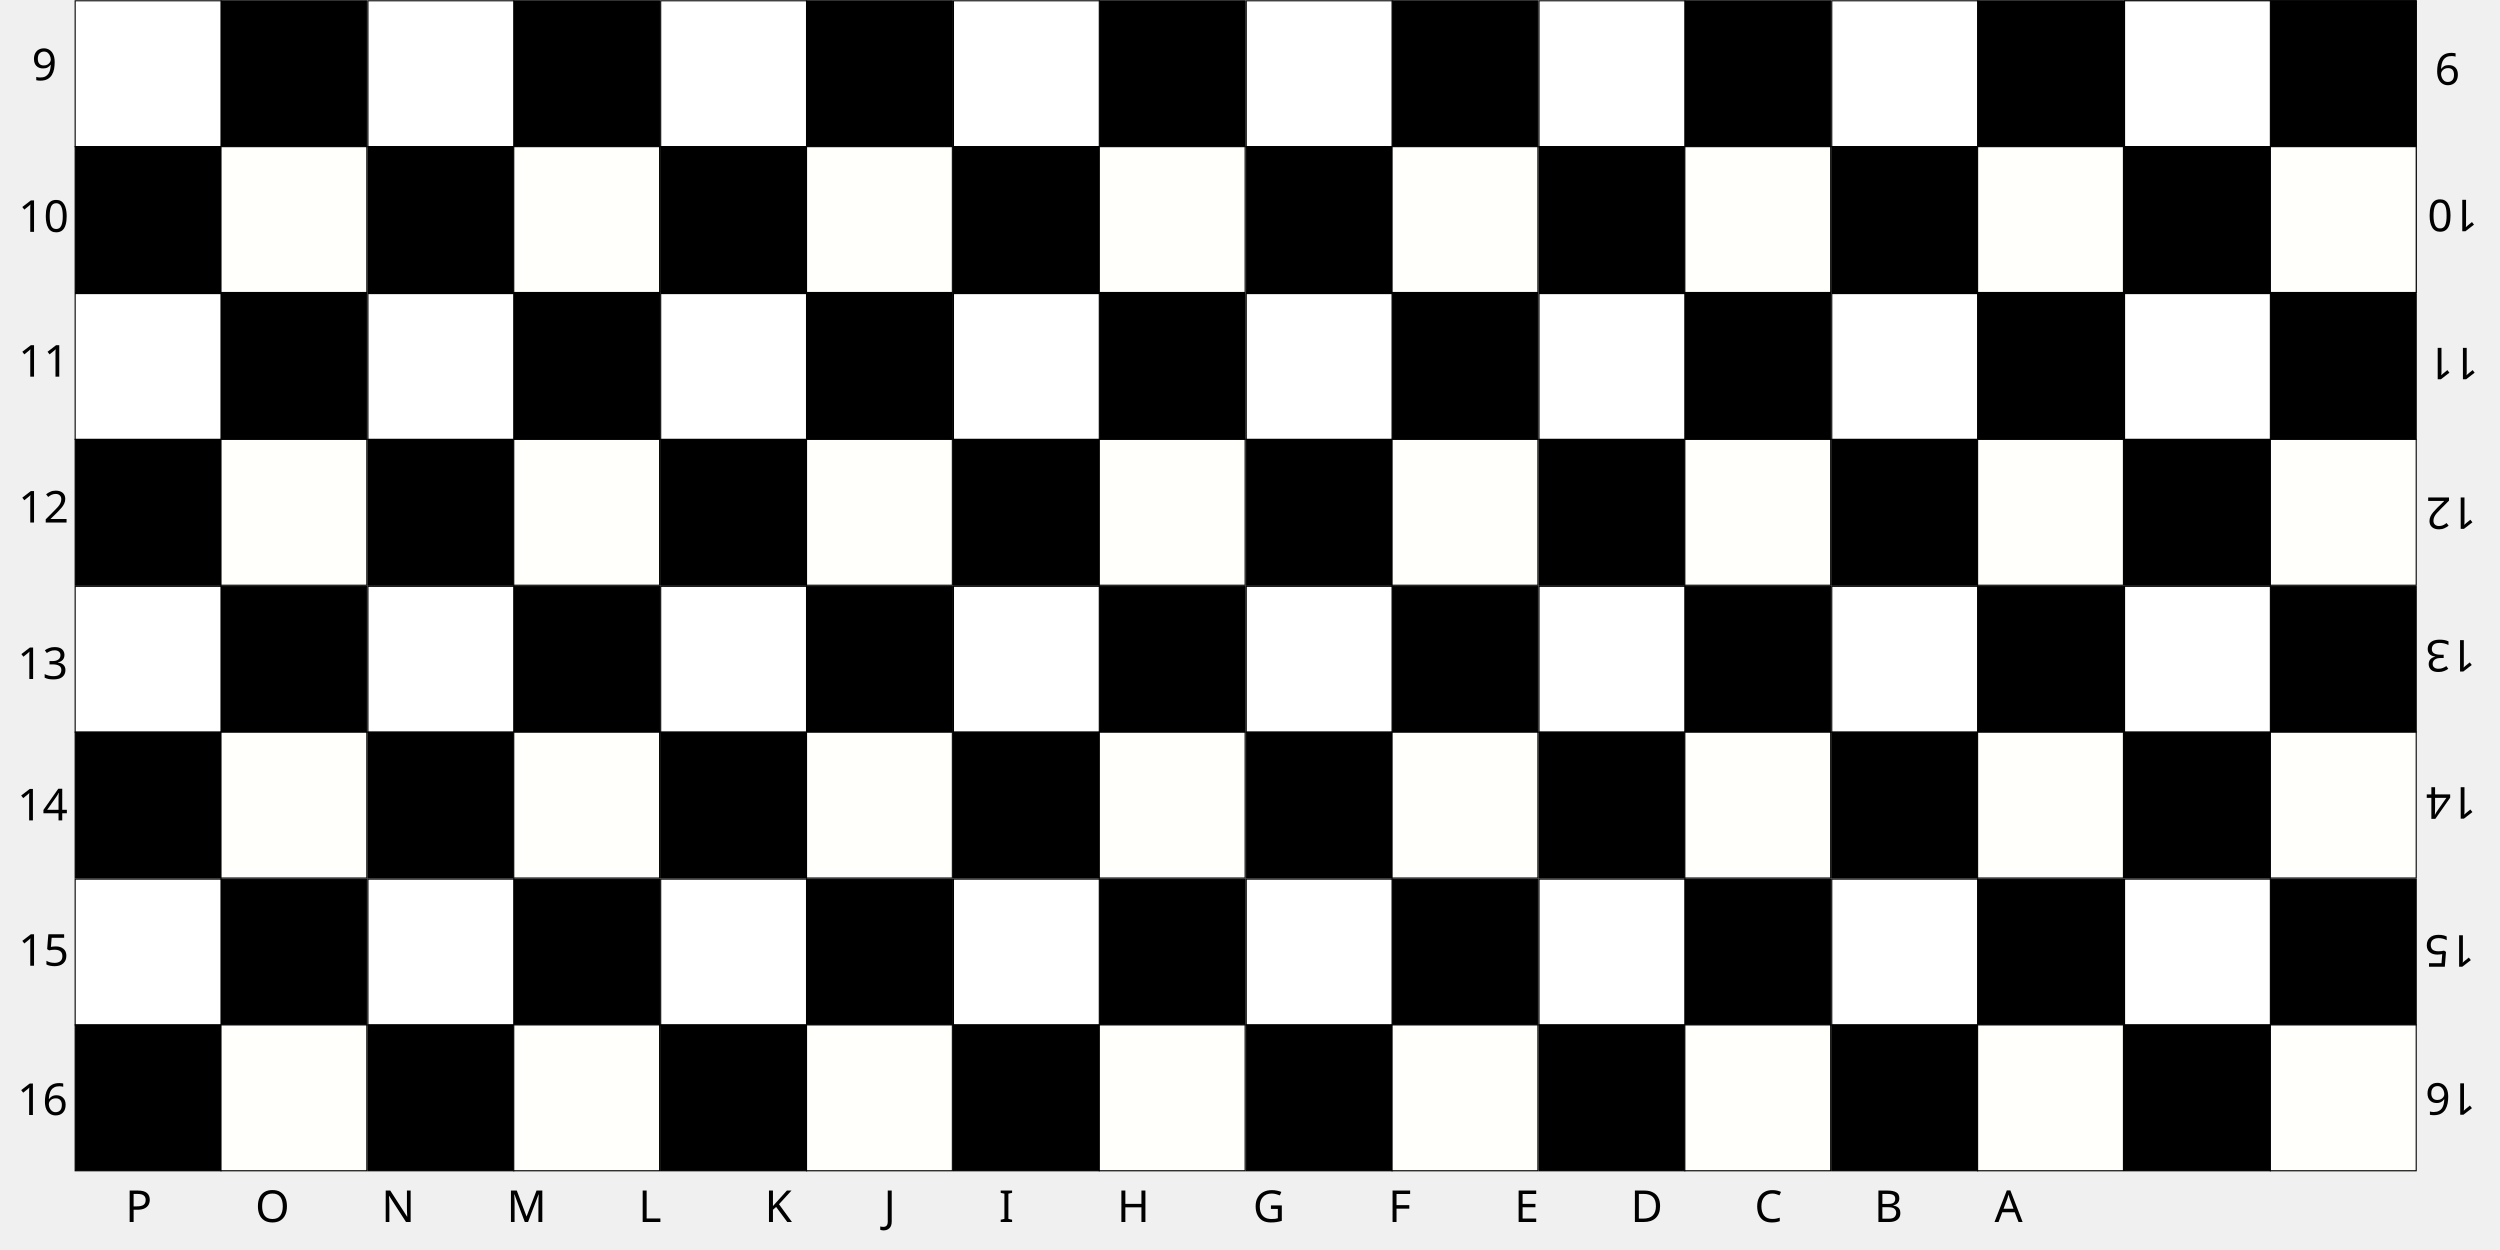
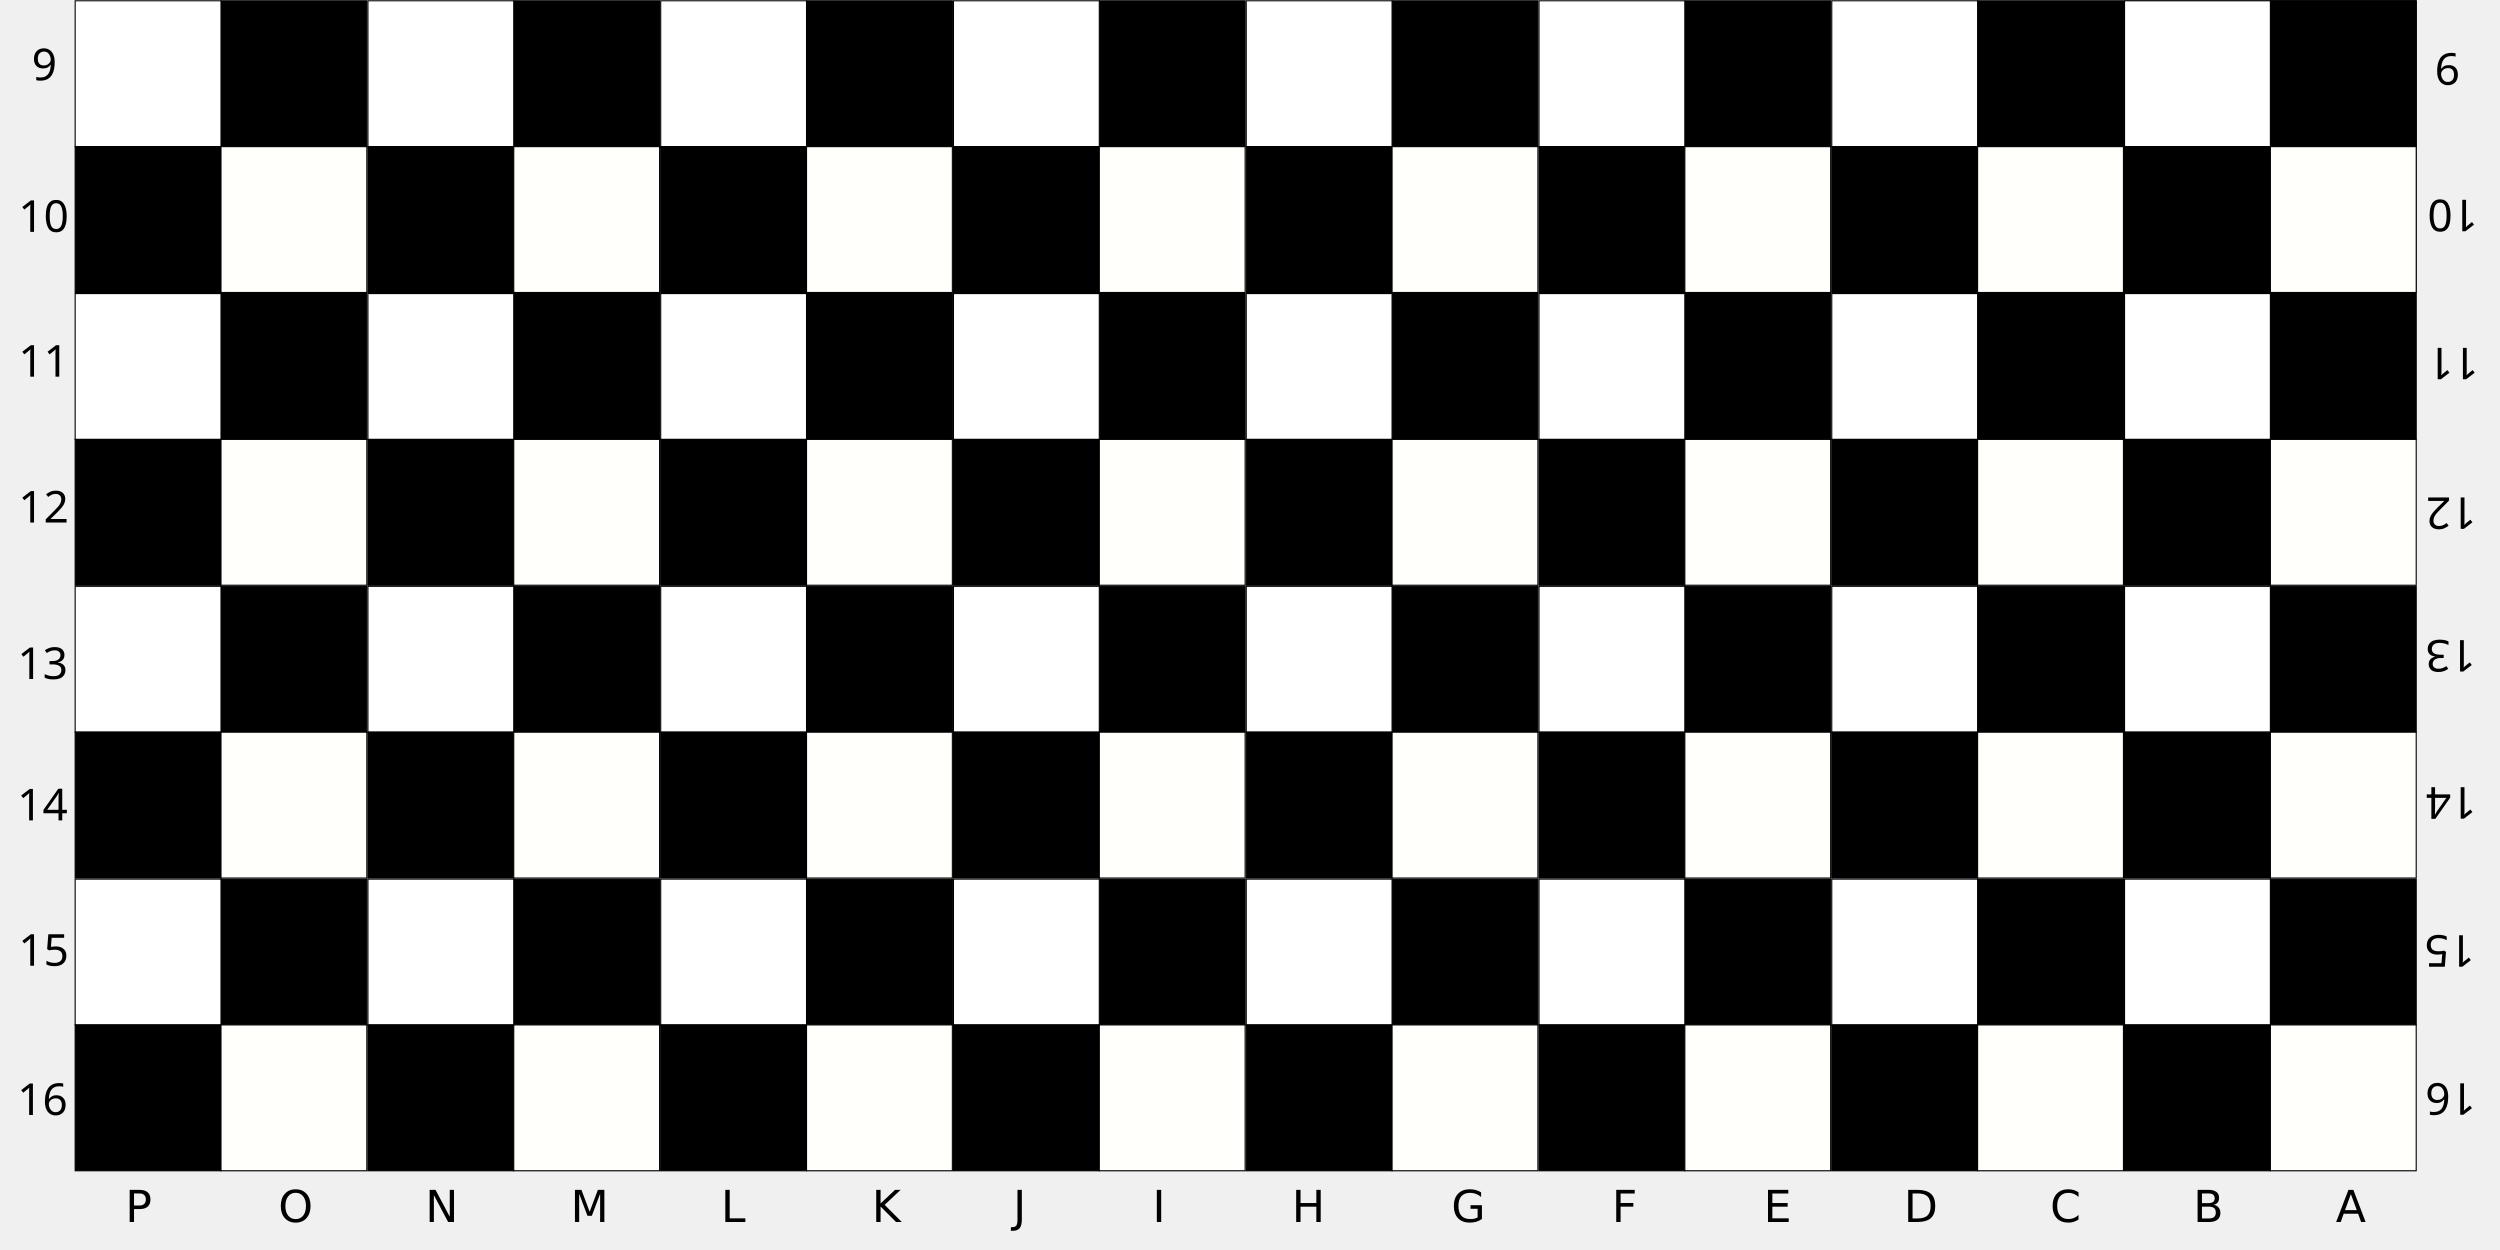
<svg xmlns="http://www.w3.org/2000/svg" width="600mm" height="300mm" viewBox="0 0 600 300" version="1.1" id="svg996">
  <defs id="defs990" />
  <g id="layer3" transform="translate(0,-300)" />
  <g id="layer1" transform="translate(0,3)">
-     <text xml:space="preserve" style="font-style:normal;font-weight:normal;font-size:10.583px;line-height:1.25;font-family:sans-serif;letter-spacing:0px;word-spacing:0px;fill:#000000;fill-opacity:1;stroke:none;stroke-width:0.265" x="30.084" y="290.281" id="text6089">
-       <tspan id="tspan6087" x="30.084" y="290.281" style="stroke-width:0.265">P         O        N        M        L         K        J         I         H         G         F         E        D        C        B        A</tspan>
-     </text>
+     <g aria-label="P         O        N        M        L         K        J         I         H         G         F         E        D        C        B        A" style="font-style:normal;font-weight:normal;font-size:10.583px;line-height:1.25;font-family:sans-serif;letter-spacing:0px;word-spacing:0px;fill:#000000;fill-opacity:1;stroke:none;stroke-width:0.265" id="text6089">
+       <path d="m 32.167,283.424 v 2.899 h 1.313 q 0.729,0 1.127,-0.377 0.398,-0.377 0.398,-1.075 0,-0.692 -0.398,-1.07 -0.398,-0.377 -1.127,-0.377 z m -1.044,-0.858 h 2.356 q 1.297,0 1.959,0.589 0.667,0.584 0.667,1.716 0,1.142 -0.667,1.726 -0.661,0.584 -1.959,0.584 h -1.313 v 3.101 H 31.123 Z" style="stroke-width:0.265" id="path10437" />
+       <path d="m 70.966,283.274 q -1.137,0 -1.809,0.847 -0.667,0.847 -0.667,2.31 0,1.457 0.667,2.305 0.672,0.847 1.809,0.847 1.137,0 1.798,-0.847 0.667,-0.848 0.667,-2.305 0,-1.462 -0.667,-2.31 -0.661,-0.847 -1.798,-0.847 z m 0,-0.848 q 1.623,0 2.594,1.09 0.972,1.085 0.972,2.915 0,1.824 -0.972,2.915 -0.972,1.085 -2.594,1.085 -1.628,0 -2.604,-1.085 -0.972,-1.085 -0.972,-2.915 0,-1.829 0.972,-2.915 0.977,-1.09 2.604,-1.09 z" style="stroke-width:0.265" id="path10439" />
+       <path d="m 103.119,282.566 h 1.406 l 3.421,6.454 v -6.454 h 1.013 v 7.715 h -1.406 l -3.421,-6.454 v 6.454 h -1.013 z" style="stroke-width:0.265" id="path10441" />
+       <path d="m 137.99,282.566 h 1.555 l 1.969,5.25 1.979,-5.25 h 1.555 v 7.715 h -1.018 v -6.775 l -1.99,5.292 h -1.049 l -1.99,-5.292 v 6.775 h -1.013 z" style="stroke-width:0.265" id="path10443" />
+       <path d="m 174.081,282.566 h 1.044 v 6.837 h 3.757 v 0.878 h -4.801 z" style="stroke-width:0.265" id="path10445" />
+       <path d="m 210.296,282.566 h 1.044 v 3.261 l 3.462,-3.261 h 1.344 l -3.829,3.597 4.103,4.119 h -1.375 l -3.705,-3.716 v 3.716 h -1.044 z" style="stroke-width:0.265" id="path10447" />
+       <path d="m 244.195,282.566 h 1.044 v 7.178 q 0,1.395 -0.532,2.026 -0.527,0.63 -1.7,0.63 h -0.398 v -0.878 h 0.326 q 0.692,0 0.977,-0.388 0.284,-0.388 0.284,-1.39 z" style="stroke-width:0.265" id="path10449" />
+       <path d="m 277.64,282.566 h 1.044 v 7.715 h -1.044 z" style="stroke-width:0.265" id="path10451" />
+       <path d="m 311.085,282.566 h 1.044 v 3.163 h 3.793 v -3.163 h 1.044 v 7.715 h -1.044 v -3.674 h -3.793 v 3.674 h -1.044 z" style="stroke-width:0.265" id="path10453" />
+       <path d="m 354.628,289.181 v -2.072 h -1.705 v -0.858 h 2.739 v 3.312 q -0.605,0.429 -1.333,0.651 -0.729,0.217 -1.555,0.217 -1.809,0 -2.832,-1.054 -1.018,-1.059 -1.018,-2.946 0,-1.891 1.018,-2.946 1.023,-1.059 2.832,-1.059 0.754,0 1.431,0.186 0.682,0.186 1.256,0.548 v 1.111 q -0.579,-0.491 -1.23,-0.739 -0.651,-0.248 -1.369,-0.248 -1.416,0 -2.129,0.791 -0.708,0.791 -0.708,2.356 0,1.561 0.708,2.351 0.713,0.791 2.129,0.791 0.553,0 0.987,-0.093 0.434,-0.098 0.78,-0.3 z" style="stroke-width:0.265" id="path10455" />
+       <path d="m 387.897,282.566 h 4.434 v 0.878 h -3.39 v 2.274 h 3.059 v 0.878 h -3.059 v 3.685 h -1.044 z" style="stroke-width:0.265" id="path10457" />
+       <path d="m 424.319,282.566 h 4.878 v 0.878 h -3.834 v 2.284 h 3.674 v 0.878 h -3.674 v 2.796 h 3.927 v 0.878 h -4.971 z" style="stroke-width:0.265" id="path10459" />
+       <path d="m 459.014,283.424 v 6 h 1.261 q 1.597,0 2.336,-0.723 0.744,-0.723 0.744,-2.284 0,-1.55 -0.744,-2.269 -0.739,-0.723 -2.336,-0.723 z m -1.044,-0.858 h 2.145 q 2.243,0 3.292,0.935 1.049,0.93 1.049,2.915 0,1.995 -1.054,2.93 -1.054,0.935 -3.287,0.935 h -2.145 z" style="stroke-width:0.265" id="path10461" />
+       <path d="m 498.846,283.16 v 1.101 q -0.527,-0.491 -1.127,-0.734 -0.594,-0.243 -1.266,-0.243 -1.323,0 -2.026,0.811 -0.703,0.806 -0.703,2.336 0,1.524 0.703,2.336 0.703,0.806 2.026,0.806 0.672,0 1.266,-0.243 0.599,-0.243 1.127,-0.734 v 1.09 q -0.548,0.372 -1.163,0.558 -0.61,0.186 -1.292,0.186 -1.752,0 -2.76,-1.07 -1.008,-1.075 -1.008,-2.93 0,-1.86 1.008,-2.93 1.008,-1.075 2.76,-1.075 0.692,0 1.302,0.186 0.615,0.181 1.152,0.548 z" style="stroke-width:0.265" id="path10463" />
+       <path d="m 528.467,286.597 v 2.827 h 1.674 q 0.842,0 1.245,-0.346 0.408,-0.351 0.408,-1.07 0,-0.723 -0.408,-1.065 -0.403,-0.346 -1.245,-0.346 z m 0,-3.173 v 2.325 h 1.545 q 0.765,0 1.137,-0.284 0.377,-0.289 0.377,-0.878 0,-0.584 -0.377,-0.873 -0.372,-0.289 -1.137,-0.289 z m -1.044,-0.858 h 2.667 q 1.194,0 1.84,0.496 0.646,0.496 0.646,1.411 0,0.708 -0.331,1.127 -0.331,0.419 -0.972,0.522 0.77,0.165 1.194,0.692 0.429,0.522 0.429,1.307 0,1.034 -0.703,1.597 -0.703,0.563 -2,0.563 h -2.77 z" style="stroke-width:0.265" id="path10465" />
+       <path d="m 564.212,283.594 -1.416,3.84 h 2.837 z m -0.589,-1.028 h 1.183 l 2.94,7.715 h -1.085 l -0.703,-1.979 h -3.478 l -0.703,1.979 h -1.101 z" style="stroke-width:0.265" id="path10467" />
+     </g>
    <text xml:space="preserve" style="font-style:normal;font-weight:normal;font-size:10.583px;line-height:1.25;font-family:sans-serif;letter-spacing:0px;word-spacing:0px;fill:#000000;fill-opacity:1;stroke:none;stroke-width:0.265" x="7.624" y="16.254" id="text6093">
      <tspan x="7.624" y="16.254" style="stroke-width:0.265" id="tspan6099">9</tspan>
    </text>
    <text id="text6109" y="52.649" x="4.417" style="font-style:normal;font-weight:normal;font-size:10.583px;line-height:1.25;font-family:sans-serif;letter-spacing:0px;word-spacing:0px;fill:#000000;fill-opacity:1;stroke:none;stroke-width:0.265" xml:space="preserve">
      <tspan id="tspan6107" style="stroke-width:0.265" y="52.649" x="4.417">10</tspan>
    </text>
    <text xml:space="preserve" style="font-style:normal;font-weight:normal;font-size:10.583px;line-height:1.25;font-family:sans-serif;letter-spacing:0px;word-spacing:0px;fill:#000000;fill-opacity:1;stroke:none;stroke-width:0.265" x="4.417" y="87.394" id="text6113">
      <tspan x="4.417" y="87.394" style="stroke-width:0.265" id="tspan6111">11</tspan>
    </text>
    <text id="text6117" y="122.406" x="4.417" style="font-style:normal;font-weight:normal;font-size:10.583px;line-height:1.25;font-family:sans-serif;letter-spacing:0px;word-spacing:0px;fill:#000000;fill-opacity:1;stroke:none;stroke-width:0.265" xml:space="preserve">
      <tspan id="tspan6115" style="stroke-width:0.265" y="122.406" x="4.417">12</tspan>
    </text>
    <text xml:space="preserve" style="font-style:normal;font-weight:normal;font-size:10.583px;line-height:1.25;font-family:sans-serif;letter-spacing:0px;word-spacing:0px;fill:#000000;fill-opacity:1;stroke:none;stroke-width:0.265" x="4.149" y="193.897" id="text6121">
      <tspan x="4.149" y="193.897" style="stroke-width:0.265" id="tspan6119">14</tspan>
    </text>
    <text id="text6125" y="159.953" x="4.195" style="font-style:normal;font-weight:normal;font-size:10.583px;line-height:1.25;font-family:sans-serif;letter-spacing:0px;word-spacing:0px;fill:#000000;fill-opacity:1;stroke:none;stroke-width:0.265" xml:space="preserve">
      <tspan id="tspan6123" style="stroke-width:0.265" y="159.953" x="4.195">13</tspan>
    </text>
    <text id="text6129" y="228.779" x="4.417" style="font-style:normal;font-weight:normal;font-size:10.583px;line-height:1.25;font-family:sans-serif;letter-spacing:0px;word-spacing:0px;fill:#000000;fill-opacity:1;stroke:none;stroke-width:0.265" xml:space="preserve">
      <tspan id="tspan6127" style="stroke-width:0.265" y="228.779" x="4.417">15</tspan>
    </text>
    <text xml:space="preserve" style="font-style:normal;font-weight:normal;font-size:10.583px;line-height:1.25;font-family:sans-serif;letter-spacing:0px;word-spacing:0px;fill:#000000;fill-opacity:1;stroke:none;stroke-width:0.265" x="4.149" y="264.593" id="text6133">
      <tspan x="4.149" y="264.593" style="stroke-width:0.265" id="tspan6131">16</tspan>
    </text>
    <text xml:space="preserve" style="font-style:normal;font-weight:normal;font-size:10.583px;line-height:1.25;font-family:sans-serif;letter-spacing:0px;word-spacing:0px;fill:#000000;fill-opacity:1;stroke:none;stroke-width:0.265" x="-590.418" y="-9.797" id="text6137" transform="scale(-1)">
      <tspan id="tspan6135" x="-590.418" y="-9.797" style="stroke-width:0.265">9</tspan>
    </text>
    <text transform="scale(-1)" id="text6141" y="-44.949" x="-594.694" style="font-style:normal;font-weight:normal;font-size:10.583px;line-height:1.25;font-family:sans-serif;letter-spacing:0px;word-spacing:0px;fill:#000000;fill-opacity:1;stroke:none;stroke-width:0.265" xml:space="preserve">
      <tspan style="stroke-width:0.265" y="-44.949" x="-594.694" id="tspan6139">10</tspan>
    </text>
    <text xml:space="preserve" style="font-style:normal;font-weight:normal;font-size:10.583px;line-height:1.25;font-family:sans-serif;letter-spacing:0px;word-spacing:0px;fill:#000000;fill-opacity:1;stroke:none;stroke-width:0.265" x="-594.851" y="-80.479" id="text6145" transform="scale(-1)">
      <tspan id="tspan6143" x="-594.851" y="-80.479" style="stroke-width:0.265">11</tspan>
    </text>
    <text transform="scale(-1)" id="text6149" y="-116.386" x="-594.316" style="font-style:normal;font-weight:normal;font-size:10.583px;line-height:1.25;font-family:sans-serif;letter-spacing:0px;word-spacing:0px;fill:#000000;fill-opacity:1;stroke:none;stroke-width:0.265" xml:space="preserve">
      <tspan style="stroke-width:0.265" y="-116.386" x="-594.316" id="tspan6147">12</tspan>
    </text>
    <text xml:space="preserve" style="font-style:normal;font-weight:normal;font-size:10.583px;line-height:1.25;font-family:sans-serif;letter-spacing:0px;word-spacing:0px;fill:#000000;fill-opacity:1;stroke:none;stroke-width:0.265" x="-594.16" y="-150.626" id="text6153" transform="scale(-1)">
      <tspan id="tspan6151" x="-594.16" y="-150.626" style="stroke-width:0.265">13</tspan>
    </text>
    <text transform="scale(-1)" id="text6157" y="-185.934" x="-594.316" style="font-style:normal;font-weight:normal;font-size:10.583px;line-height:1.25;font-family:sans-serif;letter-spacing:0px;word-spacing:0px;fill:#000000;fill-opacity:1;stroke:none;stroke-width:0.265" xml:space="preserve">
      <tspan style="stroke-width:0.265" y="-185.934" x="-594.316" id="tspan6155">14</tspan>
    </text>
    <text xml:space="preserve" style="font-style:normal;font-weight:normal;font-size:10.583px;line-height:1.25;font-family:sans-serif;letter-spacing:0px;word-spacing:0px;fill:#000000;fill-opacity:1;stroke:none;stroke-width:0.265" x="-593.938" y="-221.464" id="text6161" transform="scale(-1)">
      <tspan id="tspan6159" x="-593.938" y="-221.464" style="stroke-width:0.265">15</tspan>
    </text>
    <text transform="scale(-1)" id="text6165" y="-256.993" x="-594.205" style="font-style:normal;font-weight:normal;font-size:10.583px;line-height:1.25;font-family:sans-serif;letter-spacing:0px;word-spacing:0px;fill:#000000;fill-opacity:1;stroke:none;stroke-width:0.265" xml:space="preserve">
      <tspan style="stroke-width:0.265" y="-256.993" x="-594.205" id="tspan6163">16</tspan>
    </text>
    <rect id="rect998" width="35" height="35" x="-2.811" y="-579.89" style="stroke:#000000;stroke-width:0.265;stroke-opacity:1" transform="rotate(90)" />
    <rect style="fill:#ffffff;fill-opacity:1;stroke:#000000;stroke-width:0.265;stroke-opacity:1" y="-544.89" x="-2.811" height="35" width="35" id="rect1000" transform="rotate(90)" />
    <rect style="stroke:#000000;stroke-width:0.265;stroke-opacity:1" y="-544.89" x="32.189" height="35" width="35" id="rect1807" transform="rotate(90)" />
    <rect id="rect1809" width="35" height="35" x="32.189" y="-579.89" style="fill:#fffffb;fill-opacity:1;stroke:#000000;stroke-width:0.265;stroke-opacity:1" transform="rotate(90)" />
    <rect style="stroke:#000000;stroke-width:0.265;stroke-opacity:1" y="-579.89" x="-2.811" height="35" width="35" id="rect4438" transform="rotate(90)" />
    <rect id="rect4440" width="35" height="35" x="-2.811" y="-544.89" style="fill:#ffffff;fill-opacity:1;stroke:#000000;stroke-width:0.265;stroke-opacity:1" transform="rotate(90)" />
    <rect id="rect4442" width="35" height="35" x="32.189" y="-544.89" style="stroke:#000000;stroke-width:0.265;stroke-opacity:1" transform="rotate(90)" />
    <rect style="fill:#fffffb;fill-opacity:1;stroke:#000000;stroke-width:0.265;stroke-opacity:1" y="-579.89" x="32.189" height="35" width="35" id="rect4444" transform="rotate(90)" />
    <rect style="stroke:#000000;stroke-width:0.265;stroke-opacity:1" y="-509.625" x="-2.811" height="35" width="35" id="rect4428" transform="rotate(90)" />
    <rect id="rect4430" width="35" height="35" x="-2.811" y="-474.625" style="fill:#ffffff;fill-opacity:1;stroke:#000000;stroke-width:0.265;stroke-opacity:1" transform="rotate(90)" />
    <rect id="rect4432" width="35" height="35" x="32.189" y="-474.625" style="stroke:#000000;stroke-width:0.265;stroke-opacity:1" transform="rotate(90)" />
    <rect style="fill:#fffffb;fill-opacity:1;stroke:#000000;stroke-width:0.265;stroke-opacity:1" y="-509.625" x="32.189" height="35" width="35" id="rect4434" transform="rotate(90)" />
    <rect style="stroke:#000000;stroke-width:0.265;stroke-opacity:1" y="-439.361" x="-2.811" height="35" width="35" id="rect4418" transform="rotate(90)" />
    <rect id="rect4420" width="35" height="35" x="-2.811" y="-404.361" style="fill:#ffffff;fill-opacity:1;stroke:#000000;stroke-width:0.265;stroke-opacity:1" transform="rotate(90)" />
    <rect id="rect4422" width="35" height="35" x="32.189" y="-404.361" style="stroke:#000000;stroke-width:0.265;stroke-opacity:1" transform="rotate(90)" />
    <rect style="fill:#fffffb;fill-opacity:1;stroke:#000000;stroke-width:0.265;stroke-opacity:1" y="-439.361" x="32.189" height="35" width="35" id="rect4424" transform="rotate(90)" />
    <rect style="stroke:#000000;stroke-width:0.265;stroke-opacity:1" y="-369.096" x="-2.811" height="35" width="35" id="rect4408" transform="rotate(90)" />
    <rect id="rect4410" width="35" height="35" x="-2.811" y="-334.096" style="fill:#ffffff;fill-opacity:1;stroke:#000000;stroke-width:0.265;stroke-opacity:1" transform="rotate(90)" />
    <rect id="rect4412" width="35" height="35" x="32.189" y="-334.096" style="stroke:#000000;stroke-width:0.265;stroke-opacity:1" transform="rotate(90)" />
    <rect style="fill:#fffffb;fill-opacity:1;stroke:#000000;stroke-width:0.265;stroke-opacity:1" y="-369.096" x="32.189" height="35" width="35" id="rect4414" transform="rotate(90)" />
    <rect style="stroke:#000000;stroke-width:0.265;stroke-opacity:1" y="-298.831" x="-2.811" height="35" width="35" id="rect4398" transform="rotate(90)" />
    <rect id="rect4400" width="35" height="35" x="-2.811" y="-263.831" style="fill:#ffffff;fill-opacity:1;stroke:#000000;stroke-width:0.265;stroke-opacity:1" transform="rotate(90)" />
    <rect id="rect4402" width="35" height="35" x="32.189" y="-263.831" style="stroke:#000000;stroke-width:0.265;stroke-opacity:1" transform="rotate(90)" />
    <rect style="fill:#fffffb;fill-opacity:1;stroke:#000000;stroke-width:0.265;stroke-opacity:1" y="-298.831" x="32.189" height="35" width="35" id="rect4404" transform="rotate(90)" />
    <rect style="stroke:#000000;stroke-width:0.265;stroke-opacity:1" y="-228.567" x="-2.811" height="35" width="35" id="rect4388" transform="rotate(90)" />
    <rect id="rect4390" width="35" height="35" x="-2.811" y="-193.567" style="fill:#ffffff;fill-opacity:1;stroke:#000000;stroke-width:0.265;stroke-opacity:1" transform="rotate(90)" />
    <rect id="rect4392" width="35" height="35" x="32.189" y="-193.567" style="stroke:#000000;stroke-width:0.265;stroke-opacity:1" transform="rotate(90)" />
    <rect style="fill:#fffffb;fill-opacity:1;stroke:#000000;stroke-width:0.265;stroke-opacity:1" y="-228.567" x="32.189" height="35" width="35" id="rect4394" transform="rotate(90)" />
    <rect style="stroke:#000000;stroke-width:0.265;stroke-opacity:1" y="-158.302" x="-2.811" height="35" width="35" id="rect4378" transform="rotate(90)" />
    <rect id="rect4380" width="35" height="35" x="-2.811" y="-123.302" style="fill:#ffffff;fill-opacity:1;stroke:#000000;stroke-width:0.265;stroke-opacity:1" transform="rotate(90)" />
    <rect id="rect4382" width="35" height="35" x="32.189" y="-123.302" style="stroke:#000000;stroke-width:0.265;stroke-opacity:1" transform="rotate(90)" />
    <rect style="fill:#fffffb;fill-opacity:1;stroke:#000000;stroke-width:0.265;stroke-opacity:1" y="-158.302" x="32.189" height="35" width="35" id="rect4384" transform="rotate(90)" />
    <rect style="stroke:#000000;stroke-width:0.265;stroke-opacity:1" y="-88.038" x="-2.811" height="35" width="35" id="rect4368" transform="rotate(90)" />
    <rect id="rect4370" width="35" height="35" x="-2.811" y="-53.038" style="fill:#ffffff;fill-opacity:1;stroke:#000000;stroke-width:0.265;stroke-opacity:1" transform="rotate(90)" />
    <rect id="rect4372" width="35" height="35" x="32.189" y="-53.038" style="stroke:#000000;stroke-width:0.265;stroke-opacity:1" transform="rotate(90)" />
    <rect style="fill:#fffffb;fill-opacity:1;stroke:#000000;stroke-width:0.265;stroke-opacity:1" y="-88.038" x="32.189" height="35" width="35" id="rect4374" transform="rotate(90)" />
    <rect style="stroke:#000000;stroke-width:0.265;stroke-opacity:1" y="-579.89" x="67.453" height="35" width="35" id="rect4358" transform="rotate(90)" />
    <rect id="rect4360" width="35" height="35" x="67.453" y="-544.89" style="fill:#ffffff;fill-opacity:1;stroke:#000000;stroke-width:0.265;stroke-opacity:1" transform="rotate(90)" />
    <rect id="rect4362" width="35" height="35" x="102.453" y="-544.89" style="stroke:#000000;stroke-width:0.265;stroke-opacity:1" transform="rotate(90)" />
    <rect style="fill:#fffffb;fill-opacity:1;stroke:#000000;stroke-width:0.265;stroke-opacity:1" y="-579.89" x="102.453" height="35" width="35" id="rect4364" transform="rotate(90)" />
    <rect style="stroke:#000000;stroke-width:0.265;stroke-opacity:1" y="-509.625" x="67.453" height="35" width="35" id="rect4348" transform="rotate(90)" />
    <rect id="rect4350" width="35" height="35" x="67.453" y="-474.625" style="fill:#ffffff;fill-opacity:1;stroke:#000000;stroke-width:0.265;stroke-opacity:1" transform="rotate(90)" />
    <rect id="rect4352" width="35" height="35" x="102.453" y="-474.625" style="stroke:#000000;stroke-width:0.265;stroke-opacity:1" transform="rotate(90)" />
    <rect style="fill:#fffffb;fill-opacity:1;stroke:#000000;stroke-width:0.265;stroke-opacity:1" y="-509.625" x="102.453" height="35" width="35" id="rect4354" transform="rotate(90)" />
    <rect style="stroke:#000000;stroke-width:0.265;stroke-opacity:1" y="-439.361" x="67.453" height="35" width="35" id="rect4338" transform="rotate(90)" />
    <rect id="rect4340" width="35" height="35" x="67.453" y="-404.361" style="fill:#ffffff;fill-opacity:1;stroke:#000000;stroke-width:0.265;stroke-opacity:1" transform="rotate(90)" />
    <rect id="rect4342" width="35" height="35" x="102.453" y="-404.361" style="stroke:#000000;stroke-width:0.265;stroke-opacity:1" transform="rotate(90)" />
    <rect style="fill:#fffffb;fill-opacity:1;stroke:#000000;stroke-width:0.265;stroke-opacity:1" y="-439.361" x="102.453" height="35" width="35" id="rect4344" transform="rotate(90)" />
    <rect style="stroke:#000000;stroke-width:0.265;stroke-opacity:1" y="-369.096" x="67.453" height="35" width="35" id="rect4328" transform="rotate(90)" />
    <rect id="rect4330" width="35" height="35" x="67.453" y="-334.096" style="fill:#ffffff;fill-opacity:1;stroke:#000000;stroke-width:0.265;stroke-opacity:1" transform="rotate(90)" />
    <rect id="rect4332" width="35" height="35" x="102.453" y="-334.096" style="stroke:#000000;stroke-width:0.265;stroke-opacity:1" transform="rotate(90)" />
    <rect style="fill:#fffffb;fill-opacity:1;stroke:#000000;stroke-width:0.265;stroke-opacity:1" y="-369.096" x="102.453" height="35" width="35" id="rect4334" transform="rotate(90)" />
    <rect style="stroke:#000000;stroke-width:0.265;stroke-opacity:1" y="-298.831" x="67.453" height="35" width="35" id="rect4318" transform="rotate(90)" />
    <rect id="rect4320" width="35" height="35" x="67.453" y="-263.831" style="fill:#ffffff;fill-opacity:1;stroke:#000000;stroke-width:0.265;stroke-opacity:1" transform="rotate(90)" />
    <rect id="rect4322" width="35" height="35" x="102.453" y="-263.831" style="stroke:#000000;stroke-width:0.265;stroke-opacity:1" transform="rotate(90)" />
    <rect style="fill:#fffffb;fill-opacity:1;stroke:#000000;stroke-width:0.265;stroke-opacity:1" y="-298.831" x="102.453" height="35" width="35" id="rect4324" transform="rotate(90)" />
    <rect style="stroke:#000000;stroke-width:0.265;stroke-opacity:1" y="-228.567" x="67.453" height="35" width="35" id="rect4308" transform="rotate(90)" />
    <rect id="rect4310" width="35" height="35" x="67.453" y="-193.567" style="fill:#ffffff;fill-opacity:1;stroke:#000000;stroke-width:0.265;stroke-opacity:1" transform="rotate(90)" />
    <rect id="rect4312" width="35" height="35" x="102.453" y="-193.567" style="stroke:#000000;stroke-width:0.265;stroke-opacity:1" transform="rotate(90)" />
    <rect style="fill:#fffffb;fill-opacity:1;stroke:#000000;stroke-width:0.265;stroke-opacity:1" y="-228.567" x="102.453" height="35" width="35" id="rect4314" transform="rotate(90)" />
    <rect style="stroke:#000000;stroke-width:0.265;stroke-opacity:1" y="-158.302" x="67.453" height="35" width="35" id="rect4298" transform="rotate(90)" />
    <rect id="rect4300" width="35" height="35" x="67.453" y="-123.302" style="fill:#ffffff;fill-opacity:1;stroke:#000000;stroke-width:0.265;stroke-opacity:1" transform="rotate(90)" />
    <rect id="rect4302" width="35" height="35" x="102.453" y="-123.302" style="stroke:#000000;stroke-width:0.265;stroke-opacity:1" transform="rotate(90)" />
    <rect style="fill:#fffffb;fill-opacity:1;stroke:#000000;stroke-width:0.265;stroke-opacity:1" y="-158.302" x="102.453" height="35" width="35" id="rect4304" transform="rotate(90)" />
    <rect style="stroke:#000000;stroke-width:0.265;stroke-opacity:1" y="-88.038" x="67.453" height="35" width="35" id="rect4288" transform="rotate(90)" />
    <rect id="rect4290" width="35" height="35" x="67.453" y="-53.038" style="fill:#ffffff;fill-opacity:1;stroke:#000000;stroke-width:0.265;stroke-opacity:1" transform="rotate(90)" />
    <rect id="rect4292" width="35" height="35" x="102.453" y="-53.038" style="stroke:#000000;stroke-width:0.265;stroke-opacity:1" transform="rotate(90)" />
    <rect style="fill:#fffffb;fill-opacity:1;stroke:#000000;stroke-width:0.265;stroke-opacity:1" y="-88.038" x="102.453" height="35" width="35" id="rect4294" transform="rotate(90)" />
    <rect style="stroke:#000000;stroke-width:0.265;stroke-opacity:1" y="-579.89" x="137.718" height="35" width="35" id="rect4278" transform="rotate(90)" />
    <rect id="rect4280" width="35" height="35" x="137.718" y="-544.89" style="fill:#ffffff;fill-opacity:1;stroke:#000000;stroke-width:0.265;stroke-opacity:1" transform="rotate(90)" />
    <rect id="rect4282" width="35" height="35" x="172.718" y="-544.89" style="stroke:#000000;stroke-width:0.265;stroke-opacity:1" transform="rotate(90)" />
    <rect style="fill:#fffffb;fill-opacity:1;stroke:#000000;stroke-width:0.265;stroke-opacity:1" y="-579.89" x="172.718" height="35" width="35" id="rect4284" transform="rotate(90)" />
    <rect style="stroke:#000000;stroke-width:0.265;stroke-opacity:1" y="-509.625" x="137.718" height="35" width="35" id="rect4268" transform="rotate(90)" />
    <rect id="rect4270" width="35" height="35" x="137.718" y="-474.625" style="fill:#ffffff;fill-opacity:1;stroke:#000000;stroke-width:0.265;stroke-opacity:1" transform="rotate(90)" />
    <rect id="rect4272" width="35" height="35" x="172.718" y="-474.625" style="stroke:#000000;stroke-width:0.265;stroke-opacity:1" transform="rotate(90)" />
    <rect style="fill:#fffffb;fill-opacity:1;stroke:#000000;stroke-width:0.265;stroke-opacity:1" y="-509.625" x="172.718" height="35" width="35" id="rect4274" transform="rotate(90)" />
    <rect style="stroke:#000000;stroke-width:0.265;stroke-opacity:1" y="-439.361" x="137.718" height="35" width="35" id="rect4258" transform="rotate(90)" />
    <rect id="rect4260" width="35" height="35" x="137.718" y="-404.361" style="fill:#ffffff;fill-opacity:1;stroke:#000000;stroke-width:0.265;stroke-opacity:1" transform="rotate(90)" />
    <rect id="rect4262" width="35" height="35" x="172.718" y="-404.361" style="stroke:#000000;stroke-width:0.265;stroke-opacity:1" transform="rotate(90)" />
    <rect style="fill:#fffffb;fill-opacity:1;stroke:#000000;stroke-width:0.265;stroke-opacity:1" y="-439.361" x="172.718" height="35" width="35" id="rect4264" transform="rotate(90)" />
    <rect style="stroke:#000000;stroke-width:0.265;stroke-opacity:1" y="-369.096" x="137.718" height="35" width="35" id="rect4248" transform="rotate(90)" />
    <rect id="rect4250" width="35" height="35" x="137.718" y="-334.096" style="fill:#ffffff;fill-opacity:1;stroke:#000000;stroke-width:0.265;stroke-opacity:1" transform="rotate(90)" />
    <rect id="rect4252" width="35" height="35" x="172.718" y="-334.096" style="stroke:#000000;stroke-width:0.265;stroke-opacity:1" transform="rotate(90)" />
    <rect style="fill:#fffffb;fill-opacity:1;stroke:#000000;stroke-width:0.265;stroke-opacity:1" y="-369.096" x="172.718" height="35" width="35" id="rect4254" transform="rotate(90)" />
    <rect style="stroke:#000000;stroke-width:0.265;stroke-opacity:1" y="-298.831" x="137.718" height="35" width="35" id="rect4238" transform="rotate(90)" />
    <rect id="rect4240" width="35" height="35" x="137.718" y="-263.831" style="fill:#ffffff;fill-opacity:1;stroke:#000000;stroke-width:0.265;stroke-opacity:1" transform="rotate(90)" />
    <rect id="rect4242" width="35" height="35" x="172.718" y="-263.831" style="stroke:#000000;stroke-width:0.265;stroke-opacity:1" transform="rotate(90)" />
    <rect style="fill:#fffffb;fill-opacity:1;stroke:#000000;stroke-width:0.265;stroke-opacity:1" y="-298.831" x="172.718" height="35" width="35" id="rect4244" transform="rotate(90)" />
    <rect style="stroke:#000000;stroke-width:0.265;stroke-opacity:1" y="-228.567" x="137.718" height="35" width="35" id="rect4228" transform="rotate(90)" />
    <rect id="rect4230" width="35" height="35" x="137.718" y="-193.567" style="fill:#ffffff;fill-opacity:1;stroke:#000000;stroke-width:0.265;stroke-opacity:1" transform="rotate(90)" />
    <rect id="rect4232" width="35" height="35" x="172.718" y="-193.567" style="stroke:#000000;stroke-width:0.265;stroke-opacity:1" transform="rotate(90)" />
    <rect style="fill:#fffffb;fill-opacity:1;stroke:#000000;stroke-width:0.265;stroke-opacity:1" y="-228.567" x="172.718" height="35" width="35" id="rect4234" transform="rotate(90)" />
    <rect style="stroke:#000000;stroke-width:0.265;stroke-opacity:1" y="-158.302" x="137.718" height="35" width="35" id="rect4218" transform="rotate(90)" />
    <rect id="rect4220" width="35" height="35" x="137.718" y="-123.302" style="fill:#ffffff;fill-opacity:1;stroke:#000000;stroke-width:0.265;stroke-opacity:1" transform="rotate(90)" />
    <rect id="rect4222" width="35" height="35" x="172.718" y="-123.302" style="stroke:#000000;stroke-width:0.265;stroke-opacity:1" transform="rotate(90)" />
    <rect style="fill:#fffffb;fill-opacity:1;stroke:#000000;stroke-width:0.265;stroke-opacity:1" y="-158.302" x="172.718" height="35" width="35" id="rect4224" transform="rotate(90)" />
    <rect style="stroke:#000000;stroke-width:0.265;stroke-opacity:1" y="-88.038" x="137.718" height="35" width="35" id="rect4208" transform="rotate(90)" />
    <rect id="rect4210" width="35" height="35" x="137.718" y="-53.038" style="fill:#ffffff;fill-opacity:1;stroke:#000000;stroke-width:0.265;stroke-opacity:1" transform="rotate(90)" />
    <rect id="rect4212" width="35" height="35" x="172.718" y="-53.038" style="stroke:#000000;stroke-width:0.265;stroke-opacity:1" transform="rotate(90)" />
    <rect style="fill:#fffffb;fill-opacity:1;stroke:#000000;stroke-width:0.265;stroke-opacity:1" y="-88.038" x="172.718" height="35" width="35" id="rect4214" transform="rotate(90)" />
    <rect style="stroke:#000000;stroke-width:0.265;stroke-opacity:1" y="-579.89" x="207.982" height="35" width="35" id="rect4198" transform="rotate(90)" />
    <rect id="rect4200" width="35" height="35" x="207.982" y="-544.89" style="fill:#ffffff;fill-opacity:1;stroke:#000000;stroke-width:0.265;stroke-opacity:1" transform="rotate(90)" />
    <rect id="rect4202" width="35" height="35" x="242.982" y="-544.89" style="stroke:#000000;stroke-width:0.265;stroke-opacity:1" transform="rotate(90)" />
    <rect style="fill:#fffffb;fill-opacity:1;stroke:#000000;stroke-width:0.265;stroke-opacity:1" y="-579.89" x="242.982" height="35" width="35" id="rect4204" transform="rotate(90)" />
    <rect style="stroke:#000000;stroke-width:0.265;stroke-opacity:1" y="-509.625" x="207.982" height="35" width="35" id="rect4188" transform="rotate(90)" />
    <rect id="rect4190" width="35" height="35" x="207.982" y="-474.625" style="fill:#ffffff;fill-opacity:1;stroke:#000000;stroke-width:0.265;stroke-opacity:1" transform="rotate(90)" />
    <rect id="rect4192" width="35" height="35" x="242.982" y="-474.625" style="stroke:#000000;stroke-width:0.265;stroke-opacity:1" transform="rotate(90)" />
    <rect style="fill:#fffffb;fill-opacity:1;stroke:#000000;stroke-width:0.265;stroke-opacity:1" y="-509.625" x="242.982" height="35" width="35" id="rect4194" transform="rotate(90)" />
    <rect style="stroke:#000000;stroke-width:0.265;stroke-opacity:1" y="-439.361" x="207.982" height="35" width="35" id="rect4178" transform="rotate(90)" />
    <rect id="rect4180" width="35" height="35" x="207.982" y="-404.361" style="fill:#ffffff;fill-opacity:1;stroke:#000000;stroke-width:0.265;stroke-opacity:1" transform="rotate(90)" />
    <rect id="rect4182" width="35" height="35" x="242.982" y="-404.361" style="stroke:#000000;stroke-width:0.265;stroke-opacity:1" transform="rotate(90)" />
    <rect style="fill:#fffffb;fill-opacity:1;stroke:#000000;stroke-width:0.265;stroke-opacity:1" y="-439.361" x="242.982" height="35" width="35" id="rect4184" transform="rotate(90)" />
    <rect style="stroke:#000000;stroke-width:0.265;stroke-opacity:1" y="-369.096" x="207.982" height="35" width="35" id="rect4168" transform="rotate(90)" />
    <rect id="rect4170" width="35" height="35" x="207.982" y="-334.096" style="fill:#ffffff;fill-opacity:1;stroke:#000000;stroke-width:0.265;stroke-opacity:1" transform="rotate(90)" />
    <rect id="rect4172" width="35" height="35" x="242.982" y="-334.096" style="stroke:#000000;stroke-width:0.265;stroke-opacity:1" transform="rotate(90)" />
    <rect style="fill:#fffffb;fill-opacity:1;stroke:#000000;stroke-width:0.265;stroke-opacity:1" y="-369.096" x="242.982" height="35" width="35" id="rect4174" transform="rotate(90)" />
    <rect style="stroke:#000000;stroke-width:0.265;stroke-opacity:1" y="-298.831" x="207.982" height="35" width="35" id="rect4158" transform="rotate(90)" />
    <rect id="rect4160" width="35" height="35" x="207.982" y="-263.831" style="fill:#ffffff;fill-opacity:1;stroke:#000000;stroke-width:0.265;stroke-opacity:1" transform="rotate(90)" />
    <rect id="rect4162" width="35" height="35" x="242.982" y="-263.831" style="stroke:#000000;stroke-width:0.265;stroke-opacity:1" transform="rotate(90)" />
    <rect style="fill:#fffffb;fill-opacity:1;stroke:#000000;stroke-width:0.265;stroke-opacity:1" y="-298.831" x="242.982" height="35" width="35" id="rect4164" transform="rotate(90)" />
    <rect style="stroke:#000000;stroke-width:0.265;stroke-opacity:1" y="-228.567" x="207.982" height="35" width="35" id="rect4148" transform="rotate(90)" />
    <rect id="rect4150" width="35" height="35" x="207.982" y="-193.567" style="fill:#ffffff;fill-opacity:1;stroke:#000000;stroke-width:0.265;stroke-opacity:1" transform="rotate(90)" />
    <rect id="rect4152" width="35" height="35" x="242.982" y="-193.567" style="stroke:#000000;stroke-width:0.265;stroke-opacity:1" transform="rotate(90)" />
    <rect style="fill:#fffffb;fill-opacity:1;stroke:#000000;stroke-width:0.265;stroke-opacity:1" y="-228.567" x="242.982" height="35" width="35" id="rect4154" transform="rotate(90)" />
    <rect style="stroke:#000000;stroke-width:0.265;stroke-opacity:1" y="-158.302" x="207.982" height="35" width="35" id="rect4138" transform="rotate(90)" />
    <rect id="rect4140" width="35" height="35" x="207.982" y="-123.302" style="fill:#ffffff;fill-opacity:1;stroke:#000000;stroke-width:0.265;stroke-opacity:1" transform="rotate(90)" />
    <rect id="rect4142" width="35" height="35" x="242.982" y="-123.302" style="stroke:#000000;stroke-width:0.265;stroke-opacity:1" transform="rotate(90)" />
    <rect style="fill:#fffffb;fill-opacity:1;stroke:#000000;stroke-width:0.265;stroke-opacity:1" y="-158.302" x="242.982" height="35" width="35" id="rect4144" transform="rotate(90)" />
    <rect style="stroke:#000000;stroke-width:0.265;stroke-opacity:1" y="-88.038" x="207.982" height="35" width="35" id="rect4128" transform="rotate(90)" />
    <rect id="rect4130" width="35" height="35" x="207.982" y="-53.038" style="fill:#ffffff;fill-opacity:1;stroke:#000000;stroke-width:0.265;stroke-opacity:1" transform="rotate(90)" />
    <rect id="rect4132" width="35" height="35" x="242.982" y="-53.038" style="stroke:#000000;stroke-width:0.265;stroke-opacity:1" transform="rotate(90)" />
    <rect style="fill:#fffffb;fill-opacity:1;stroke:#000000;stroke-width:0.265;stroke-opacity:1" y="-88.038" x="242.982" height="35" width="35" id="rect4134" transform="rotate(90)" />
  </g>
</svg>
